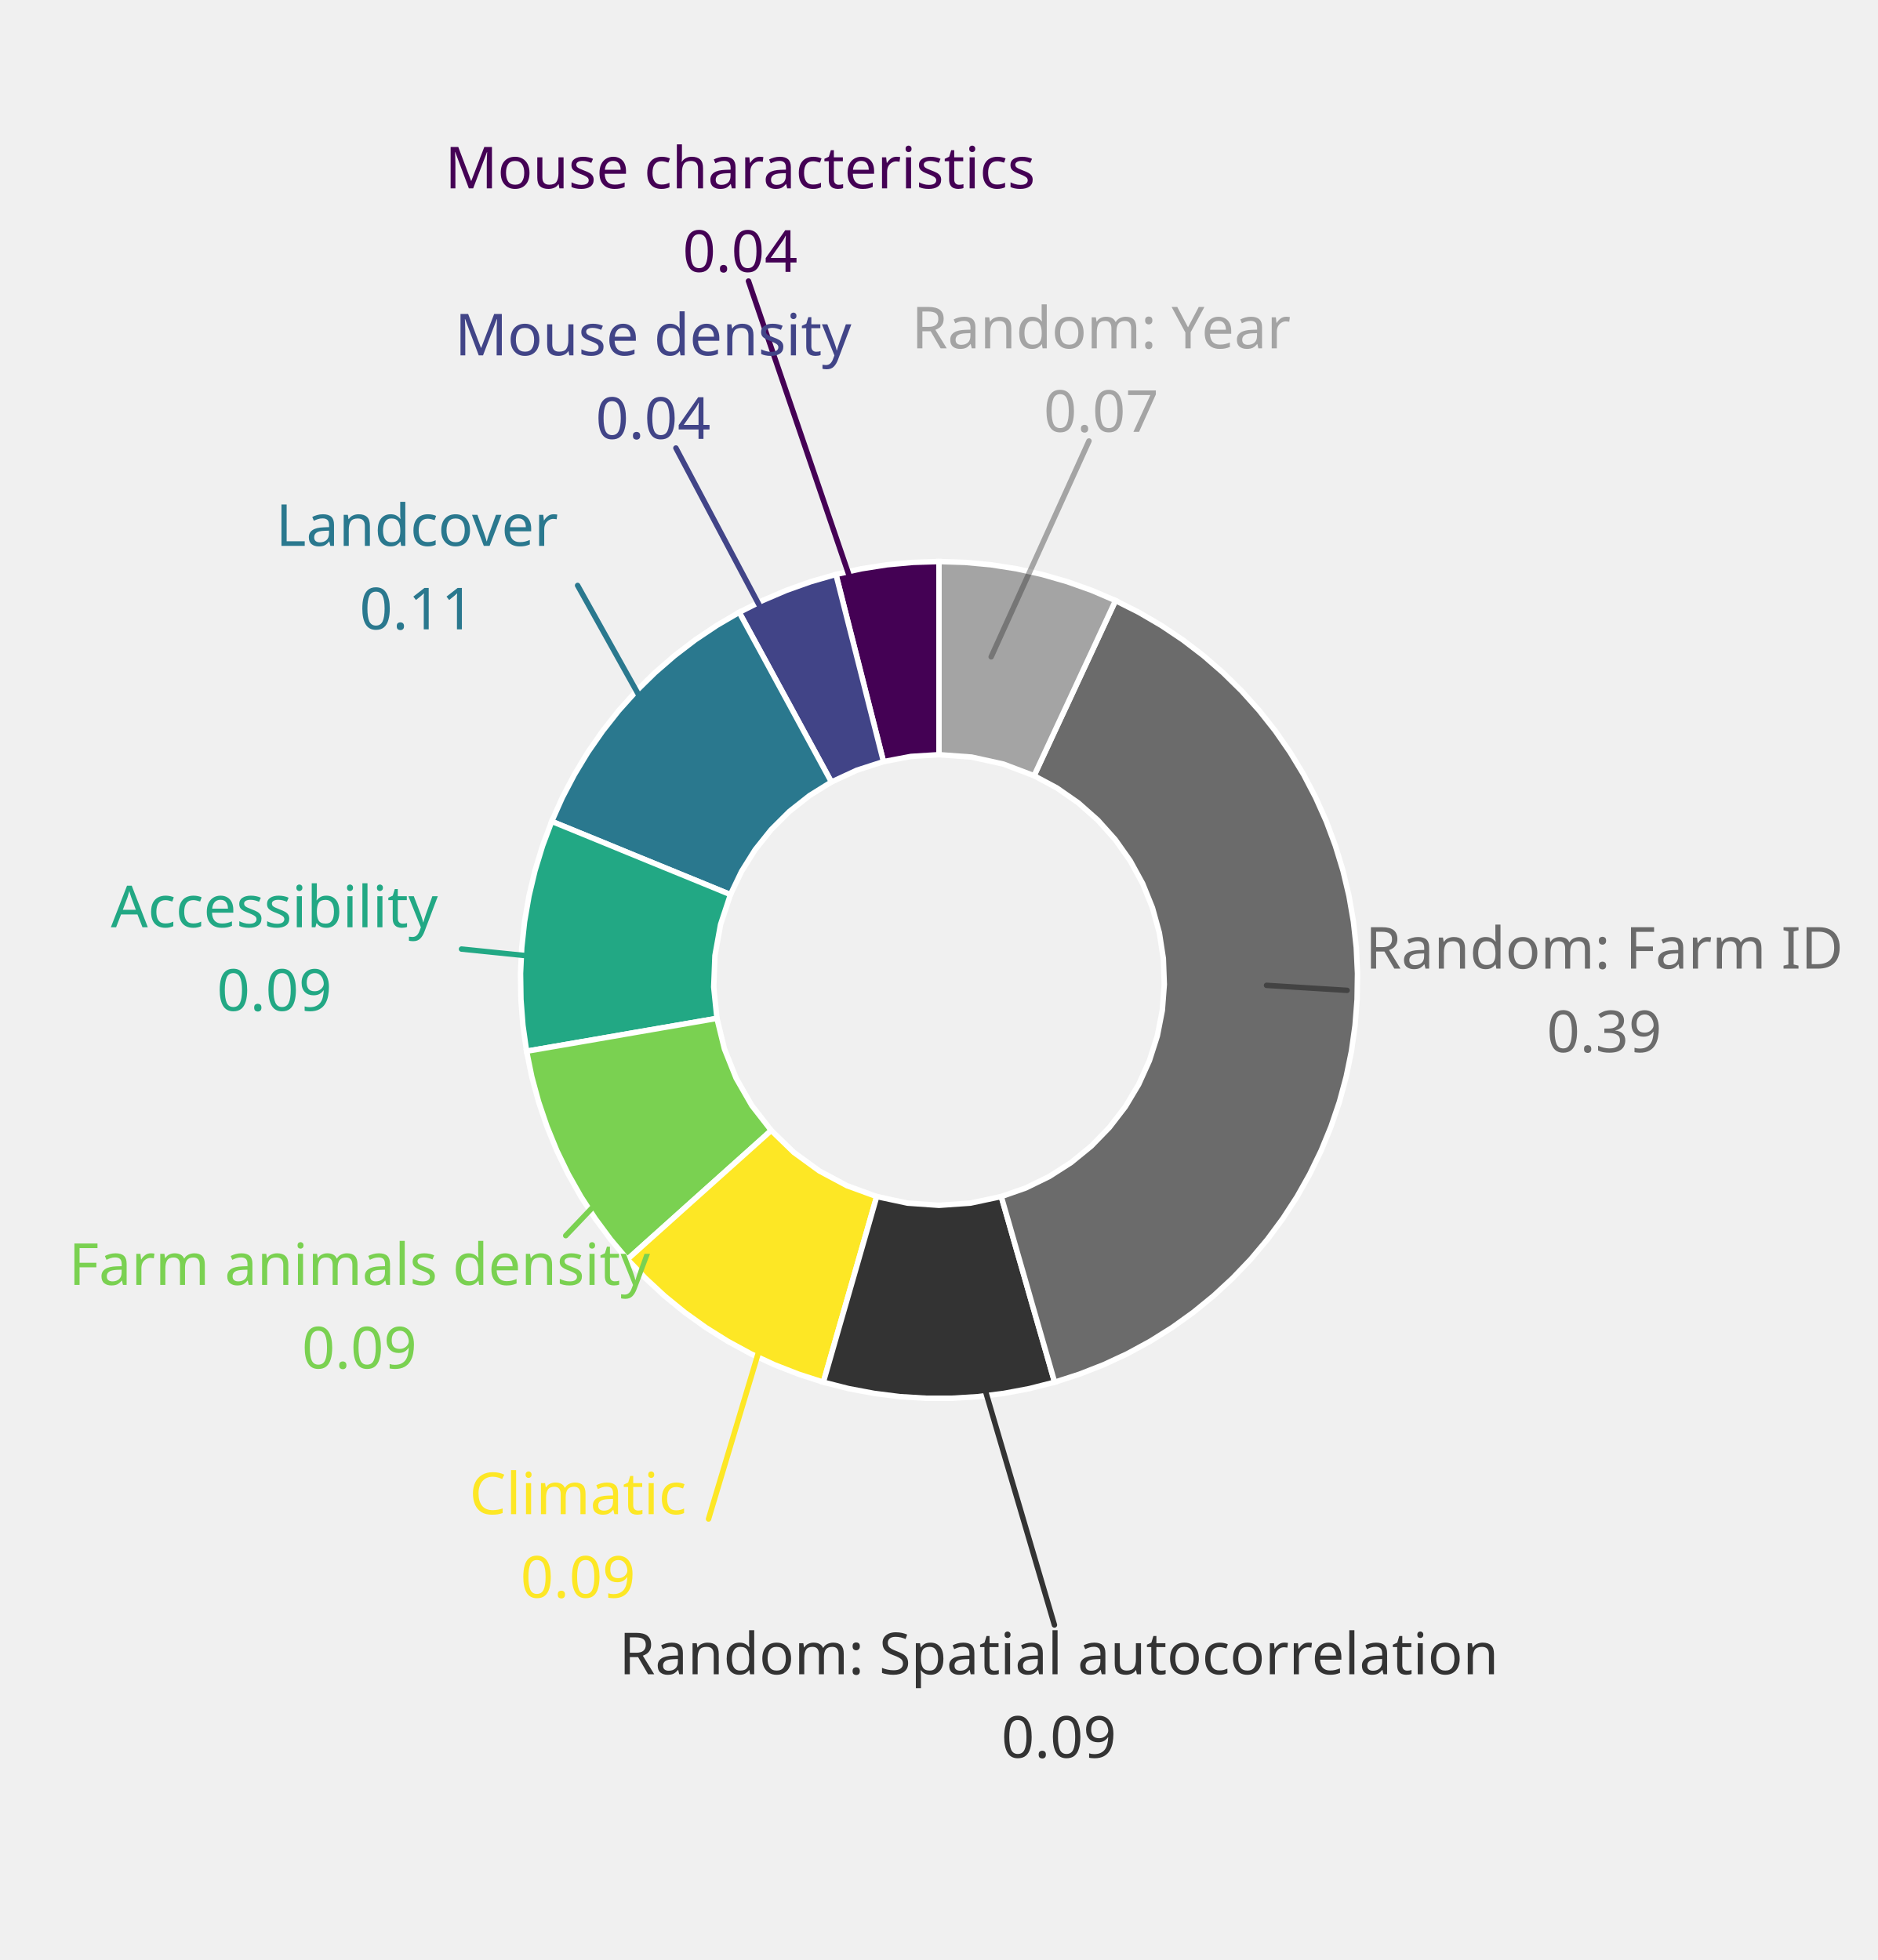
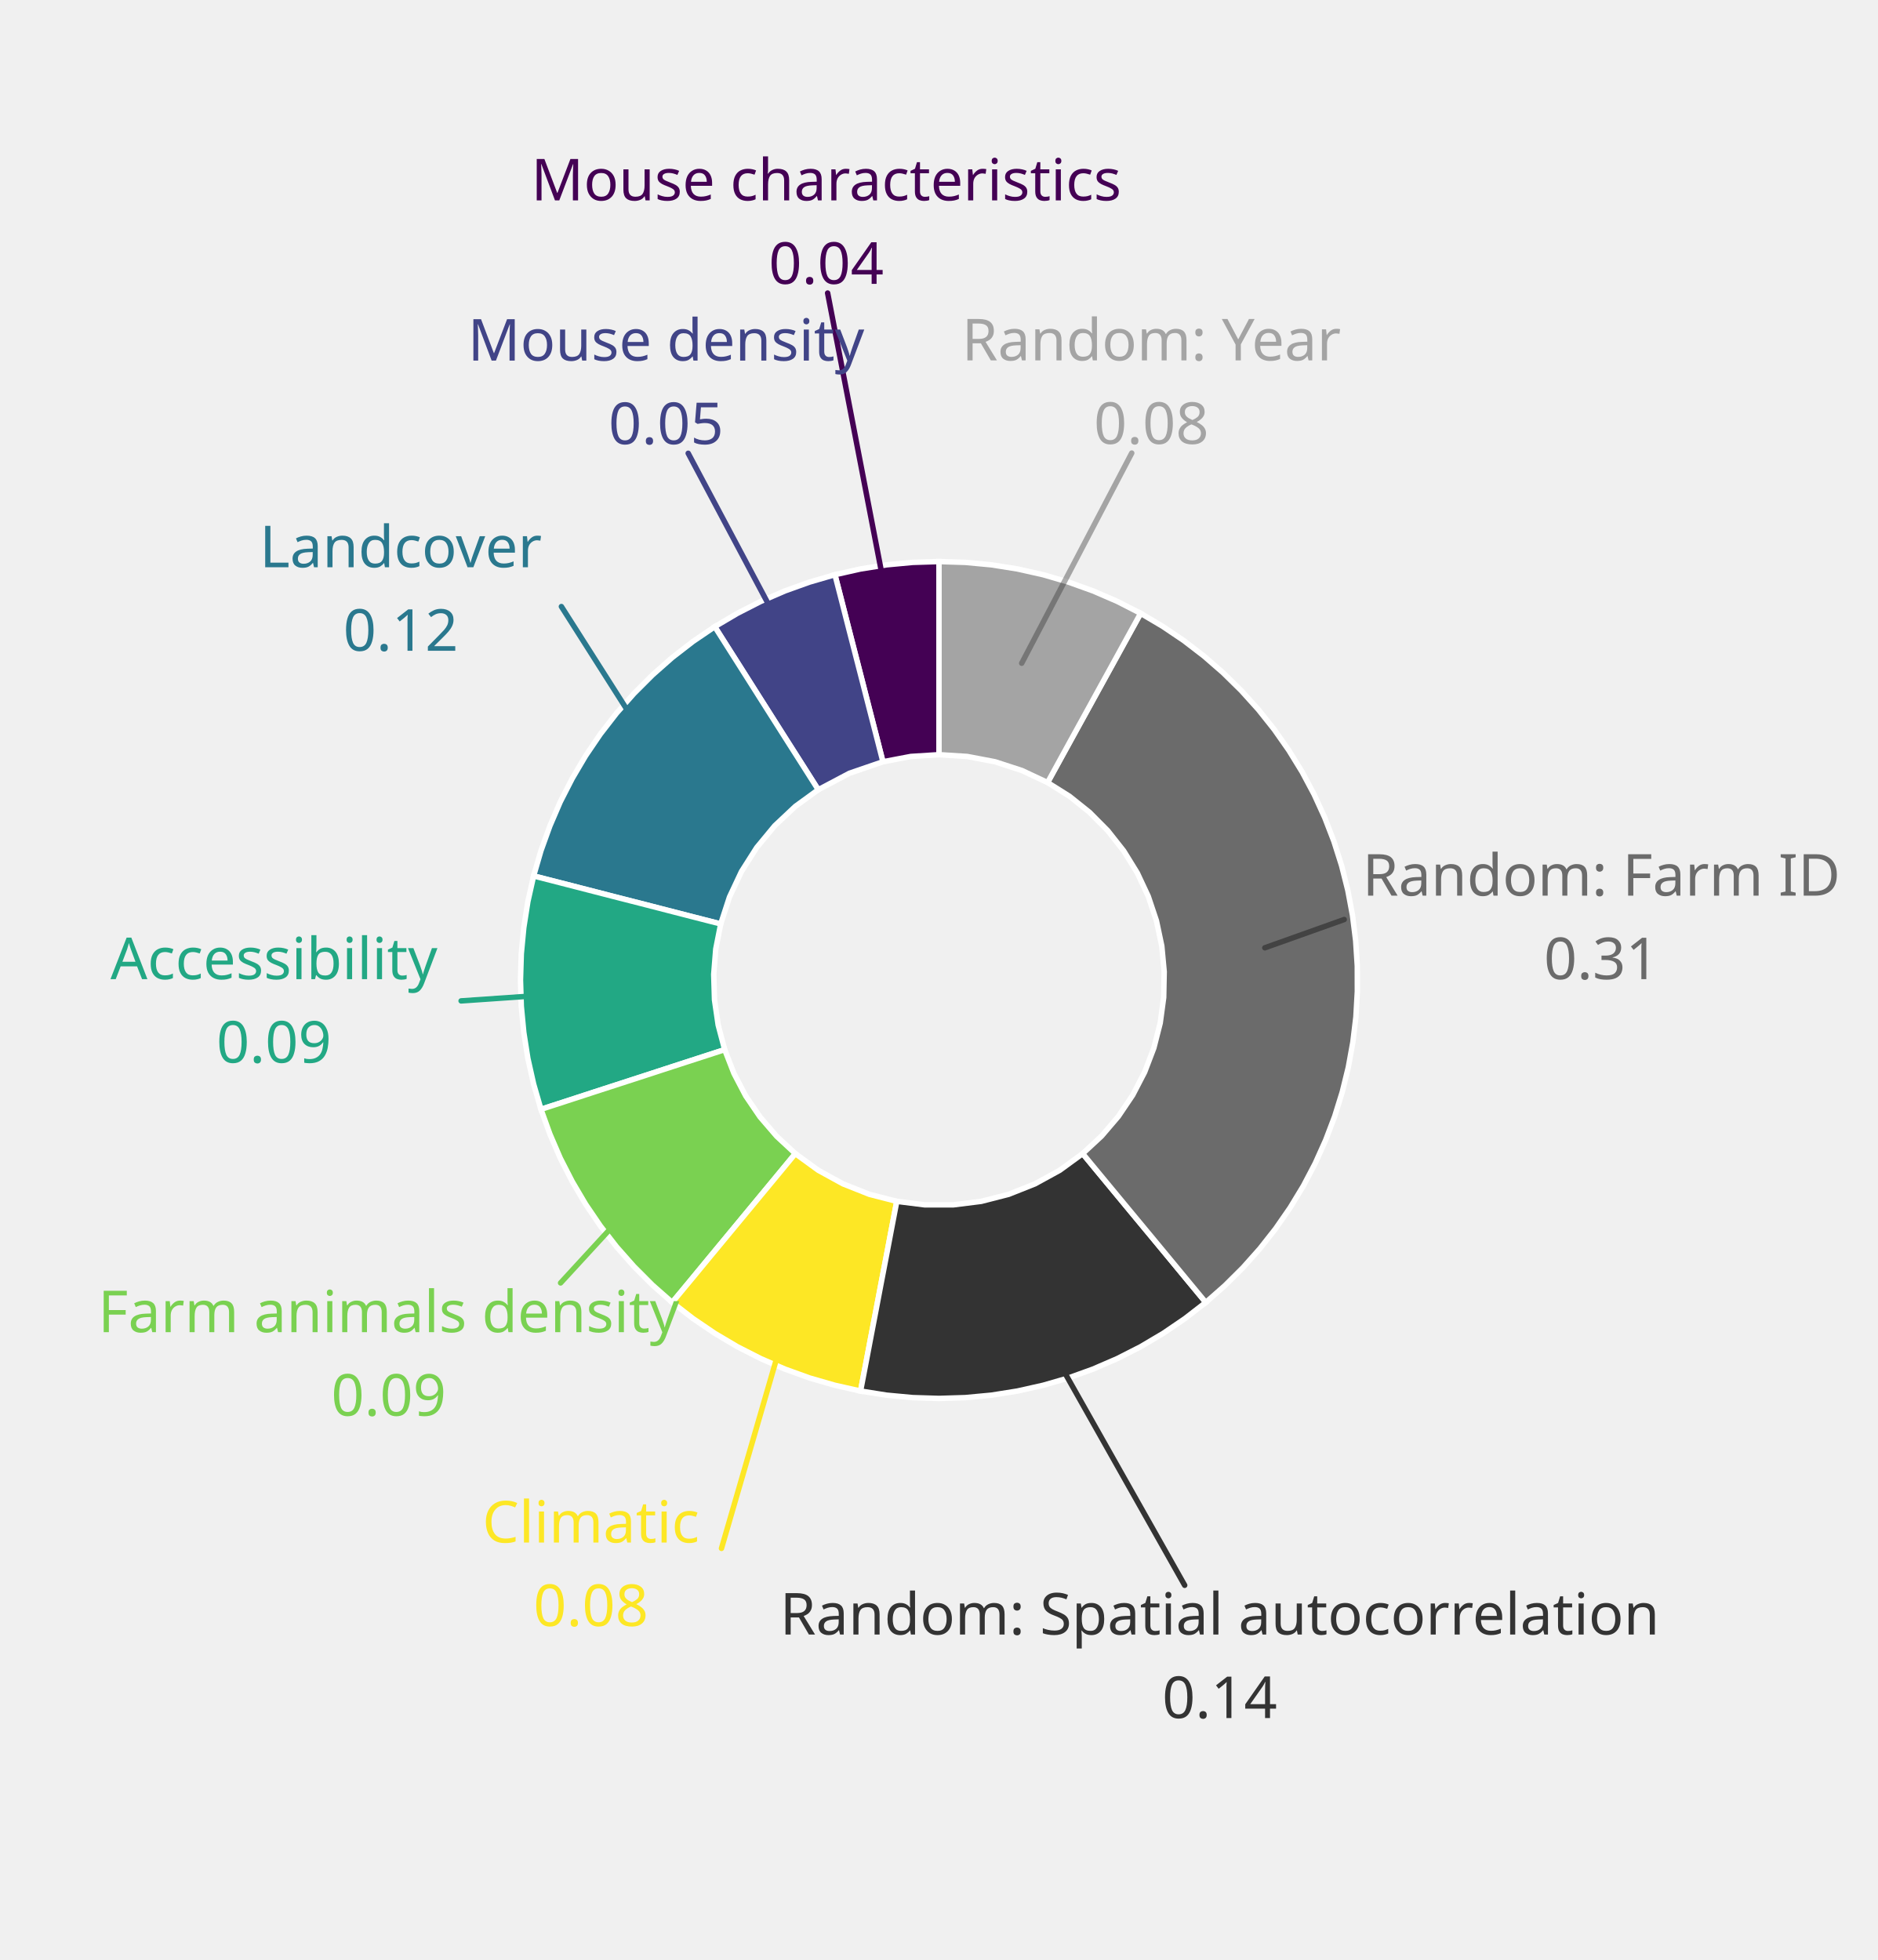
<svg xmlns="http://www.w3.org/2000/svg" class="svglite" width="368.50pt" height="384.66pt" viewBox="0 0 368.50 384.66">
  <defs>
    <style type="text/css">
    .svglite line, .svglite polyline, .svglite polygon, .svglite path, .svglite rect, .svglite circle {
      fill: none;
      stroke: #000000;
      stroke-linecap: round;
      stroke-linejoin: round;
      stroke-miterlimit: 10.00;
    }
    .svglite text {
      white-space: pre;
    }
  </style>
  </defs>
  <rect width="100%" height="100%" style="stroke: none; fill: none;" />
  <defs>
    <clipPath id="cpMC4wMHwzNjguNTB8MC4wMHwzODQuNjY=">
      <rect x="0.00" y="0.00" width="368.50" height="384.66" />
    </clipPath>
  </defs>
  <g clip-path="url(#cpMC4wMHwzNjguNTB8MC4wMHwzODQuNjY=)">
</g>
  <defs>
    <clipPath id="cpMC4wMHwzNjguNTB8OC4wOHwzNzYuNTg=">
      <rect x="0.00" y="8.08" width="368.50" height="368.50" />
    </clipPath>
  </defs>
  <g clip-path="url(#cpMC4wMHwzNjguNTB8OC4wOHwzNzYuNTg=)">
-     <polygon points="184.25,148.11 184.25,142.70 184.25,137.28 184.25,131.87 184.25,126.45 184.25,121.04 184.25,115.62 184.25,110.21 179.15,110.37 174.06,110.84 169.01,111.63 164.03,112.74 165.36,117.98 166.69,123.23 168.03,128.48 169.36,133.73 170.69,138.98 172.03,144.22 173.36,149.47 178.76,148.45 " style="stroke-width: 1.07; stroke: #FFFFFF; stroke-linecap: butt; stroke-linejoin: miter; fill: #440154;" />
-     <polygon points="173.36,149.47 172.03,144.22 170.69,138.98 169.36,133.73 168.03,128.48 166.69,123.23 165.36,117.98 164.03,112.74 159.12,114.15 154.31,115.86 149.61,117.87 145.05,120.17 147.63,124.93 150.22,129.68 152.80,134.44 155.39,139.20 157.97,143.96 160.56,148.72 163.14,153.47 168.13,151.16 " style="stroke-width: 1.07; stroke: #FFFFFF; stroke-linecap: butt; stroke-linejoin: miter; fill: #414487;" />
-     <polygon points="163.14,153.47 160.56,148.72 157.97,143.96 155.39,139.20 152.80,134.44 150.22,129.68 147.63,124.93 145.05,120.17 140.64,122.75 136.40,125.59 132.34,128.70 128.48,132.05 124.84,135.63 121.43,139.43 118.27,143.44 115.35,147.64 112.71,152.01 110.34,156.53 108.26,161.20 113.27,163.25 118.28,165.30 123.29,167.36 128.30,169.41 133.31,171.46 138.32,173.51 143.33,175.57 145.51,171.02 148.18,166.75 151.33,162.81 154.90,159.25 158.86,156.13 " style="stroke-width: 1.07; stroke: #FFFFFF; stroke-linecap: butt; stroke-linejoin: miter; fill: #2A788E;" />
-     <polygon points="143.33,175.57 138.32,173.51 133.31,171.46 128.30,169.41 123.29,167.36 118.28,165.30 113.27,163.25 108.26,161.20 106.47,165.98 104.98,170.87 103.80,175.84 102.93,180.87 102.38,185.95 102.14,191.05 102.22,196.16 102.61,201.25 103.33,206.31 108.66,205.39 114.00,204.47 119.33,203.55 124.67,202.62 130.01,201.70 135.34,200.78 140.68,199.86 140.05,193.71 140.29,187.53 141.39,181.44 " style="stroke-width: 1.07; stroke: #FFFFFF; stroke-linecap: butt; stroke-linejoin: miter; fill: #22A884;" />
-     <polygon points="140.68,199.86 135.34,200.78 130.01,201.70 124.67,202.62 119.33,203.55 114.00,204.47 108.66,205.39 103.33,206.31 104.35,211.32 105.69,216.25 107.33,221.08 109.26,225.81 111.49,230.41 114.00,234.86 116.78,239.14 119.82,243.25 123.11,247.16 127.14,243.54 131.17,239.93 135.20,236.31 139.23,232.70 143.27,229.08 147.30,225.47 151.33,221.85 147.53,216.97 144.45,211.61 142.15,205.86 " style="stroke-width: 1.07; stroke: #FFFFFF; stroke-linecap: butt; stroke-linejoin: miter; fill: #7AD151;" />
-     <polygon points="151.33,221.85 147.30,225.47 143.27,229.08 139.23,232.70 135.20,236.31 131.17,239.93 127.14,243.54 123.11,247.16 126.64,250.85 130.38,254.32 134.34,257.55 138.49,260.53 142.82,263.24 147.31,265.68 151.94,267.83 156.70,269.69 161.56,271.26 163.06,266.05 164.55,260.85 166.05,255.65 167.55,250.44 169.04,245.24 170.54,240.03 172.03,234.83 166.22,232.71 160.77,229.80 155.77,226.16 " style="stroke-width: 1.07; stroke: #FFFFFF; stroke-linecap: butt; stroke-linejoin: miter; fill: #FDE725;" />
-     <polygon points="172.03,234.83 170.54,240.03 169.04,245.24 167.55,250.44 166.05,255.65 164.55,260.85 163.06,266.05 161.56,271.26 166.51,272.52 171.53,273.46 176.60,274.10 181.70,274.41 186.81,274.41 191.90,274.10 196.97,273.46 201.99,272.52 206.94,271.26 205.45,266.05 203.95,260.85 202.45,255.65 200.96,250.44 199.46,245.24 197.97,240.03 196.47,234.83 190.42,236.12 184.25,236.55 178.08,236.12 " style="stroke-width: 1.07; stroke: #FFFFFF; stroke-linecap: butt; stroke-linejoin: miter; fill: #333333;" />
-     <polygon points="196.47,234.83 197.97,240.03 199.46,245.24 200.96,250.44 202.45,255.65 203.95,260.85 205.45,266.05 206.94,271.26 211.81,269.69 216.56,267.83 221.19,265.68 225.68,263.24 230.01,260.53 234.16,257.55 238.12,254.32 241.87,250.85 245.40,247.16 248.69,243.25 251.73,239.14 254.51,234.86 257.01,230.41 259.24,225.81 261.18,221.08 262.82,216.25 264.15,211.32 265.18,206.31 265.89,201.25 266.29,196.16 266.37,191.05 266.13,185.95 265.57,180.87 264.70,175.84 263.52,170.87 262.03,165.98 260.25,161.20 258.16,156.53 255.80,152.01 253.15,147.64 250.24,143.44 247.07,139.43 243.66,135.63 240.02,132.05 236.17,128.70 232.11,125.59 227.87,122.75 223.46,120.17 218.89,117.87 216.61,122.78 214.33,127.69 212.04,132.60 209.76,137.51 207.47,142.42 205.19,147.33 202.91,152.24 207.40,154.65 211.59,157.57 215.42,160.96 218.82,164.76 221.77,168.93 224.22,173.41 226.13,178.14 227.49,183.07 228.27,188.11 228.46,193.21 228.07,198.31 227.09,203.32 225.53,208.18 223.43,212.83 220.81,217.21 217.69,221.26 214.14,224.92 210.18,228.15 205.88,230.90 201.29,233.14 " style="stroke-width: 1.07; stroke: #FFFFFF; stroke-linecap: butt; stroke-linejoin: miter; fill: #333333; fill-opacity: 0.70;" />
-     <polygon points="202.91,152.24 205.19,147.33 207.47,142.42 209.76,137.51 212.04,132.60 214.33,127.69 216.61,122.78 218.89,117.87 214.20,115.86 209.39,114.15 204.48,112.74 199.49,111.63 194.44,110.84 189.36,110.37 184.25,110.21 184.25,115.62 184.25,121.04 184.25,126.45 184.25,131.87 184.25,137.28 184.25,142.70 184.25,148.11 190.65,148.58 196.91,149.96 " style="stroke-width: 1.07; stroke: #FFFFFF; stroke-linecap: butt; stroke-linejoin: miter; fill: #333333; fill-opacity: 0.40;" />
-     <line x1="146.87" y1="55.16" x2="172.17" y2="129.21" style="stroke-width: 1.07; stroke: #440154;" />
-     <line x1="132.63" y1="87.93" x2="157.09" y2="134.08" style="stroke-width: 1.07; stroke: #414487;" />
-     <line x1="113.34" y1="114.90" x2="134.15" y2="152.20" style="stroke-width: 1.07; stroke: #2A788E;" />
-     <line x1="90.56" y1="186.26" x2="120.05" y2="189.27" style="stroke-width: 1.07; stroke: #22A884;" />
-     <line x1="111.01" y1="242.50" x2="128.46" y2="224.15" style="stroke-width: 1.07; stroke: #7AD151;" />
-     <line x1="139.03" y1="298.11" x2="153.78" y2="248.90" style="stroke-width: 1.07; stroke: #FDE725;" />
-     <line x1="206.90" y1="318.91" x2="188.49" y2="256.44" style="stroke-width: 1.07; stroke: #333333;" />
-     <line x1="264.33" y1="194.36" x2="248.52" y2="193.38" style="stroke-width: 1.07; stroke: #333333; stroke-opacity: 0.70;" />
-     <line x1="213.68" y1="86.55" x2="194.49" y2="128.91" style="stroke-width: 1.07; stroke: #333333; stroke-opacity: 0.40;" />
-     <text x="145.23" y="36.97" text-anchor="middle" style="font-size: 11.38px;fill: #440154; font-family: &quot;Poppins&quot;;" textLength="125.09px" lengthAdjust="spacingAndGlyphs">Mouse characteristics</text>
-     <text x="145.23" y="53.36" text-anchor="middle" style="font-size: 11.38px;fill: #440154; font-family: &quot;Poppins&quot;;" textLength="23.85px" lengthAdjust="spacingAndGlyphs">0.04</text>
-     <text x="128.16" y="69.74" text-anchor="middle" style="font-size: 11.38px;fill: #414487; font-family: &quot;Poppins&quot;;" textLength="81.71px" lengthAdjust="spacingAndGlyphs">Mouse density</text>
-     <text x="128.16" y="86.13" text-anchor="middle" style="font-size: 11.38px;fill: #414487; font-family: &quot;Poppins&quot;;" textLength="23.85px" lengthAdjust="spacingAndGlyphs">0.04</text>
-     <text x="81.82" y="107.13" text-anchor="middle" style="font-size: 11.38px;fill: #2A788E; font-family: &quot;Poppins&quot;;" textLength="59.45px" lengthAdjust="spacingAndGlyphs">Landcover</text>
-     <text x="81.82" y="123.51" text-anchor="middle" style="font-size: 11.38px;fill: #2A788E; font-family: &quot;Poppins&quot;;" textLength="16.83px" lengthAdjust="spacingAndGlyphs">0.11</text>
-     <text x="53.84" y="181.98" text-anchor="middle" style="font-size: 11.38px;fill: #22A884; font-family: &quot;Poppins&quot;;" textLength="69.85px" lengthAdjust="spacingAndGlyphs">Accessibility</text>
-     <text x="53.84" y="198.37" text-anchor="middle" style="font-size: 11.38px;fill: #22A884; font-family: &quot;Poppins&quot;;" textLength="23.86px" lengthAdjust="spacingAndGlyphs">0.09</text>
-     <text x="70.52" y="252.17" text-anchor="middle" style="font-size: 11.38px;fill: #7AD151; font-family: &quot;Poppins&quot;;" textLength="122.72px" lengthAdjust="spacingAndGlyphs">Farm animals density</text>
-     <text x="70.52" y="268.56" text-anchor="middle" style="font-size: 11.38px;fill: #7AD151; font-family: &quot;Poppins&quot;;" textLength="23.86px" lengthAdjust="spacingAndGlyphs">0.09</text>
-     <text x="113.41" y="297.16" text-anchor="middle" style="font-size: 11.38px;fill: #FDE725; font-family: &quot;Poppins&quot;;" textLength="47.64px" lengthAdjust="spacingAndGlyphs">Climatic</text>
-     <text x="113.41" y="313.55" text-anchor="middle" style="font-size: 11.38px;fill: #FDE725; font-family: &quot;Poppins&quot;;" textLength="23.86px" lengthAdjust="spacingAndGlyphs">0.09</text>
-     <text x="207.77" y="328.58" text-anchor="middle" style="font-size: 11.38px;fill: #333333; font-family: &quot;Poppins&quot;;" textLength="184.71px" lengthAdjust="spacingAndGlyphs">Random: Spatial autocorrelation</text>
-     <text x="207.77" y="344.96" text-anchor="middle" style="font-size: 11.38px;fill: #333333; font-family: &quot;Poppins&quot;;" textLength="23.86px" lengthAdjust="spacingAndGlyphs">0.09</text>
-     <text x="314.79" y="190.10" text-anchor="middle" style="font-size: 11.38px;fill: #333333; fill-opacity: 0.70; font-family: &quot;Poppins&quot;;" textLength="97.33px" lengthAdjust="spacingAndGlyphs">Random: Farm ID</text>
-     <text x="314.79" y="206.49" text-anchor="middle" style="font-size: 11.38px;fill: #333333; fill-opacity: 0.70; font-family: &quot;Poppins&quot;;" textLength="23.41px" lengthAdjust="spacingAndGlyphs">0.39</text>
-     <text x="216.07" y="68.37" text-anchor="middle" style="font-size: 11.38px;fill: #333333; fill-opacity: 0.40; font-family: &quot;Poppins&quot;;" textLength="79.69px" lengthAdjust="spacingAndGlyphs">Random: Year</text>
-     <text x="216.07" y="84.75" text-anchor="middle" style="font-size: 11.38px;fill: #333333; fill-opacity: 0.40; font-family: &quot;Poppins&quot;;" textLength="22.91px" lengthAdjust="spacingAndGlyphs">0.07</text>
+     <polygon points="184.25,148.11 184.25,142.70 184.25,137.28 184.25,131.87 184.25,126.45 184.25,121.04 184.25,115.62 184.25,110.21 179.10,110.37 173.96,110.85 168.86,111.66 163.83,112.79 165.18,118.03 166.52,123.28 167.87,128.52 169.22,133.77 170.56,139.01 171.91,144.25 173.25,149.50 178.71,148.46 " style="stroke-width: 1.07; stroke: #FFFFFF; stroke-linecap: butt; stroke-linejoin: miter; fill: #440154;" />
+     <polygon points="173.25,149.50 171.91,144.25 170.56,139.01 169.22,133.77 167.87,128.52 166.52,123.28 165.18,118.03 163.83,112.79 158.87,114.23 154.02,115.97 149.29,118.02 144.69,120.37 140.25,122.99 143.15,127.56 146.05,132.13 148.95,136.71 151.85,141.28 154.75,145.85 157.66,150.42 160.56,154.99 166.69,151.75 " style="stroke-width: 1.07; stroke: #FFFFFF; stroke-linecap: butt; stroke-linejoin: miter; fill: #414487;" />
+     <polygon points="160.56,154.99 157.66,150.42 154.75,145.85 151.85,141.28 148.95,136.71 146.05,132.13 143.15,127.56 140.25,122.99 135.98,125.89 131.90,129.05 128.03,132.47 124.39,136.11 120.97,139.98 117.81,144.06 114.91,148.33 112.29,152.77 109.94,157.36 107.90,162.10 106.15,166.95 104.71,171.91 109.95,173.25 115.20,174.60 120.44,175.95 125.69,177.29 130.93,178.64 136.18,179.99 141.42,181.33 143.14,176.05 145.50,171.03 148.48,166.34 152.02,162.06 156.06,158.26 " style="stroke-width: 1.07; stroke: #FFFFFF; stroke-linecap: butt; stroke-linejoin: miter; fill: #2A788E;" />
+     <polygon points="141.42,181.33 136.18,179.99 130.93,178.64 125.69,177.29 120.44,175.95 115.20,174.60 109.95,173.25 104.71,171.91 103.58,176.94 102.78,182.04 102.29,187.17 102.13,192.33 102.29,197.49 102.78,202.62 103.58,207.72 104.71,212.75 106.15,217.71 111.30,216.04 116.45,214.36 121.60,212.69 126.75,211.02 131.90,209.34 137.05,207.67 142.20,206.00 140.92,201.16 140.20,196.22 140.05,191.22 140.45,186.24 " style="stroke-width: 1.07; stroke: #FFFFFF; stroke-linecap: butt; stroke-linejoin: miter; fill: #22A884;" />
+     <polygon points="142.20,206.00 137.05,207.67 131.90,209.34 126.75,211.02 121.60,212.69 116.45,214.36 111.30,216.04 106.15,217.71 107.90,222.56 109.94,227.30 112.29,231.89 114.91,236.33 117.81,240.60 120.97,244.68 124.39,248.55 128.03,252.20 131.90,255.61 135.36,251.44 138.81,247.26 142.26,243.09 145.71,238.92 149.16,234.75 152.61,230.58 156.06,226.40 152.40,223.00 149.14,219.21 146.33,215.08 144.01,210.65 " style="stroke-width: 1.07; stroke: #FFFFFF; stroke-linecap: butt; stroke-linejoin: miter; fill: #7AD151;" />
+     <polygon points="156.06,226.40 152.61,230.58 149.16,234.75 145.71,238.92 142.26,243.09 138.81,247.26 135.36,251.44 131.90,255.61 135.98,258.77 140.25,261.67 144.69,264.30 149.29,266.64 154.02,268.69 158.87,270.44 163.83,271.87 168.86,273.00 169.88,267.68 170.89,262.36 171.91,257.04 172.92,251.72 173.94,246.41 174.95,241.09 175.97,235.77 170.59,234.39 165.42,232.34 160.56,229.67 " style="stroke-width: 1.07; stroke: #FFFFFF; stroke-linecap: butt; stroke-linejoin: miter; fill: #FDE725;" />
+     <polygon points="175.97,235.77 174.95,241.09 173.94,246.41 172.92,251.72 171.91,257.04 170.89,262.36 169.88,267.68 168.86,273.00 173.96,273.81 179.10,274.29 184.25,274.45 189.41,274.29 194.54,273.81 199.64,273.00 204.68,271.87 209.63,270.44 214.48,268.69 219.22,266.64 223.82,264.30 228.26,261.67 232.52,258.77 236.60,255.61 233.15,251.44 229.70,247.26 226.25,243.09 222.79,238.92 219.34,234.75 215.89,230.58 212.44,226.40 207.95,229.67 203.08,232.34 197.92,234.39 192.54,235.77 187.03,236.46 181.48,236.46 " style="stroke-width: 1.07; stroke: #FFFFFF; stroke-linecap: butt; stroke-linejoin: miter; fill: #333333;" />
+     <polygon points="212.44,226.40 215.89,230.58 219.34,234.75 222.79,238.92 226.25,243.09 229.70,247.26 233.15,251.44 236.60,255.61 240.35,252.31 243.90,248.78 247.22,245.05 250.31,241.12 253.16,237.01 255.75,232.74 258.07,228.32 260.12,223.76 261.90,219.08 263.38,214.31 264.57,209.46 265.46,204.54 266.06,199.58 266.34,194.59 266.33,189.59 266.01,184.60 265.39,179.64 264.47,174.73 263.25,169.88 261.74,165.12 259.94,160.46 257.86,155.91 255.51,151.50 252.89,147.24 250.02,143.15 246.91,139.24 243.56,135.53 240.00,132.03 236.23,128.75 232.26,125.70 228.12,122.91 223.82,120.37 221.21,125.11 218.60,129.86 215.99,134.60 213.38,139.35 210.77,144.09 208.16,148.84 205.56,153.58 209.85,156.27 213.80,159.43 217.37,163.03 220.50,167.00 223.16,171.31 225.31,175.90 226.92,180.70 227.97,185.66 228.44,190.70 228.34,195.76 227.66,200.78 226.41,205.68 224.60,210.42 222.27,214.91 219.44,219.11 216.15,222.96 " style="stroke-width: 1.07; stroke: #FFFFFF; stroke-linecap: butt; stroke-linejoin: miter; fill: #333333; fill-opacity: 0.70;" />
+     <polygon points="205.56,153.58 208.16,148.84 210.77,144.09 213.38,139.35 215.99,134.60 218.60,129.86 221.21,125.11 223.82,120.37 219.22,118.02 214.48,115.97 209.63,114.23 204.68,112.79 199.64,111.66 194.54,110.85 189.41,110.37 184.25,110.21 184.25,115.62 184.25,121.04 184.25,126.45 184.25,131.87 184.25,137.28 184.25,142.70 184.25,148.11 189.79,148.46 195.25,149.50 200.53,151.22 " style="stroke-width: 1.07; stroke: #FFFFFF; stroke-linecap: butt; stroke-linejoin: miter; fill: #333333; fill-opacity: 0.40;" />
+     <line x1="162.40" y1="57.51" x2="176.12" y2="128.57" style="stroke-width: 1.07; stroke: #440154;" />
+     <line x1="135.04" y1="88.96" x2="158.64" y2="133.38" style="stroke-width: 1.07; stroke: #414487;" />
+     <line x1="110.16" y1="119.04" x2="132.55" y2="154.26" style="stroke-width: 1.07; stroke: #2A788E;" />
+     <line x1="90.48" y1="196.43" x2="120.01" y2="194.39" style="stroke-width: 1.07; stroke: #22A884;" />
+     <line x1="110.00" y1="251.78" x2="131.25" y2="228.65" style="stroke-width: 1.07; stroke: #7AD151;" />
+     <line x1="141.57" y1="303.88" x2="157.05" y2="250.55" style="stroke-width: 1.07; stroke: #FDE725;" />
+     <line x1="232.46" y1="311.12" x2="200.51" y2="254.48" style="stroke-width: 1.07; stroke: #333333;" />
+     <line x1="263.76" y1="180.46" x2="248.19" y2="186.01" style="stroke-width: 1.07; stroke: #333333; stroke-opacity: 0.70;" />
+     <line x1="222.07" y1="88.92" x2="200.48" y2="130.16" style="stroke-width: 1.07; stroke: #333333; stroke-opacity: 0.40;" />
+     <text x="162.13" y="39.33" text-anchor="middle" style="font-size: 11.38px;fill: #440154; font-family: &quot;Poppins&quot;;" textLength="125.09px" lengthAdjust="spacingAndGlyphs">Mouse characteristics</text>
+     <text x="162.13" y="55.71" text-anchor="middle" style="font-size: 11.38px;fill: #440154; font-family: &quot;Poppins&quot;;" textLength="23.85px" lengthAdjust="spacingAndGlyphs">0.04</text>
+     <text x="130.69" y="70.77" text-anchor="middle" style="font-size: 11.38px;fill: #414487; font-family: &quot;Poppins&quot;;" textLength="81.71px" lengthAdjust="spacingAndGlyphs">Mouse density</text>
+     <text x="130.69" y="87.16" text-anchor="middle" style="font-size: 11.38px;fill: #414487; font-family: &quot;Poppins&quot;;" textLength="23.84px" lengthAdjust="spacingAndGlyphs">0.05</text>
+     <text x="78.63" y="111.33" text-anchor="middle" style="font-size: 11.38px;fill: #2A788E; font-family: &quot;Poppins&quot;;" textLength="59.45px" lengthAdjust="spacingAndGlyphs">Landcover</text>
+     <text x="78.63" y="127.72" text-anchor="middle" style="font-size: 11.38px;fill: #2A788E; font-family: &quot;Poppins&quot;;" textLength="19.74px" lengthAdjust="spacingAndGlyphs">0.12</text>
+     <text x="53.76" y="192.17" text-anchor="middle" style="font-size: 11.38px;fill: #22A884; font-family: &quot;Poppins&quot;;" textLength="69.85px" lengthAdjust="spacingAndGlyphs">Accessibility</text>
+     <text x="53.76" y="208.56" text-anchor="middle" style="font-size: 11.38px;fill: #22A884; font-family: &quot;Poppins&quot;;" textLength="23.86px" lengthAdjust="spacingAndGlyphs">0.09</text>
+     <text x="76.27" y="261.45" text-anchor="middle" style="font-size: 11.38px;fill: #7AD151; font-family: &quot;Poppins&quot;;" textLength="122.72px" lengthAdjust="spacingAndGlyphs">Farm animals density</text>
+     <text x="76.27" y="277.84" text-anchor="middle" style="font-size: 11.38px;fill: #7AD151; font-family: &quot;Poppins&quot;;" textLength="23.86px" lengthAdjust="spacingAndGlyphs">0.09</text>
+     <text x="115.95" y="302.73" text-anchor="middle" style="font-size: 11.38px;fill: #FDE725; font-family: &quot;Poppins&quot;;" textLength="47.64px" lengthAdjust="spacingAndGlyphs">Climatic</text>
+     <text x="115.95" y="319.12" text-anchor="middle" style="font-size: 11.38px;fill: #FDE725; font-family: &quot;Poppins&quot;;" textLength="23.88px" lengthAdjust="spacingAndGlyphs">0.08</text>
+     <text x="239.33" y="320.79" text-anchor="middle" style="font-size: 11.38px;fill: #333333; font-family: &quot;Poppins&quot;;" textLength="184.71px" lengthAdjust="spacingAndGlyphs">Random: Spatial autocorrelation</text>
+     <text x="239.33" y="337.18" text-anchor="middle" style="font-size: 11.38px;fill: #333333; font-family: &quot;Poppins&quot;;" textLength="20.35px" lengthAdjust="spacingAndGlyphs">0.14</text>
+     <text x="314.23" y="175.78" text-anchor="middle" style="font-size: 11.38px;fill: #333333; fill-opacity: 0.70; font-family: &quot;Poppins&quot;;" textLength="97.33px" lengthAdjust="spacingAndGlyphs">Random: Farm ID</text>
+     <text x="314.23" y="192.17" text-anchor="middle" style="font-size: 11.38px;fill: #333333; fill-opacity: 0.70; font-family: &quot;Poppins&quot;;" textLength="19.89px" lengthAdjust="spacingAndGlyphs">0.31</text>
+     <text x="225.92" y="70.73" text-anchor="middle" style="font-size: 11.38px;fill: #333333; fill-opacity: 0.40; font-family: &quot;Poppins&quot;;" textLength="79.69px" lengthAdjust="spacingAndGlyphs">Random: Year</text>
+     <text x="225.92" y="87.12" text-anchor="middle" style="font-size: 11.38px;fill: #333333; fill-opacity: 0.40; font-family: &quot;Poppins&quot;;" textLength="23.88px" lengthAdjust="spacingAndGlyphs">0.08</text>
  </g>
  <g clip-path="url(#cpMC4wMHwzNjguNTB8MC4wMHwzODQuNjY=)">
</g>
</svg>
